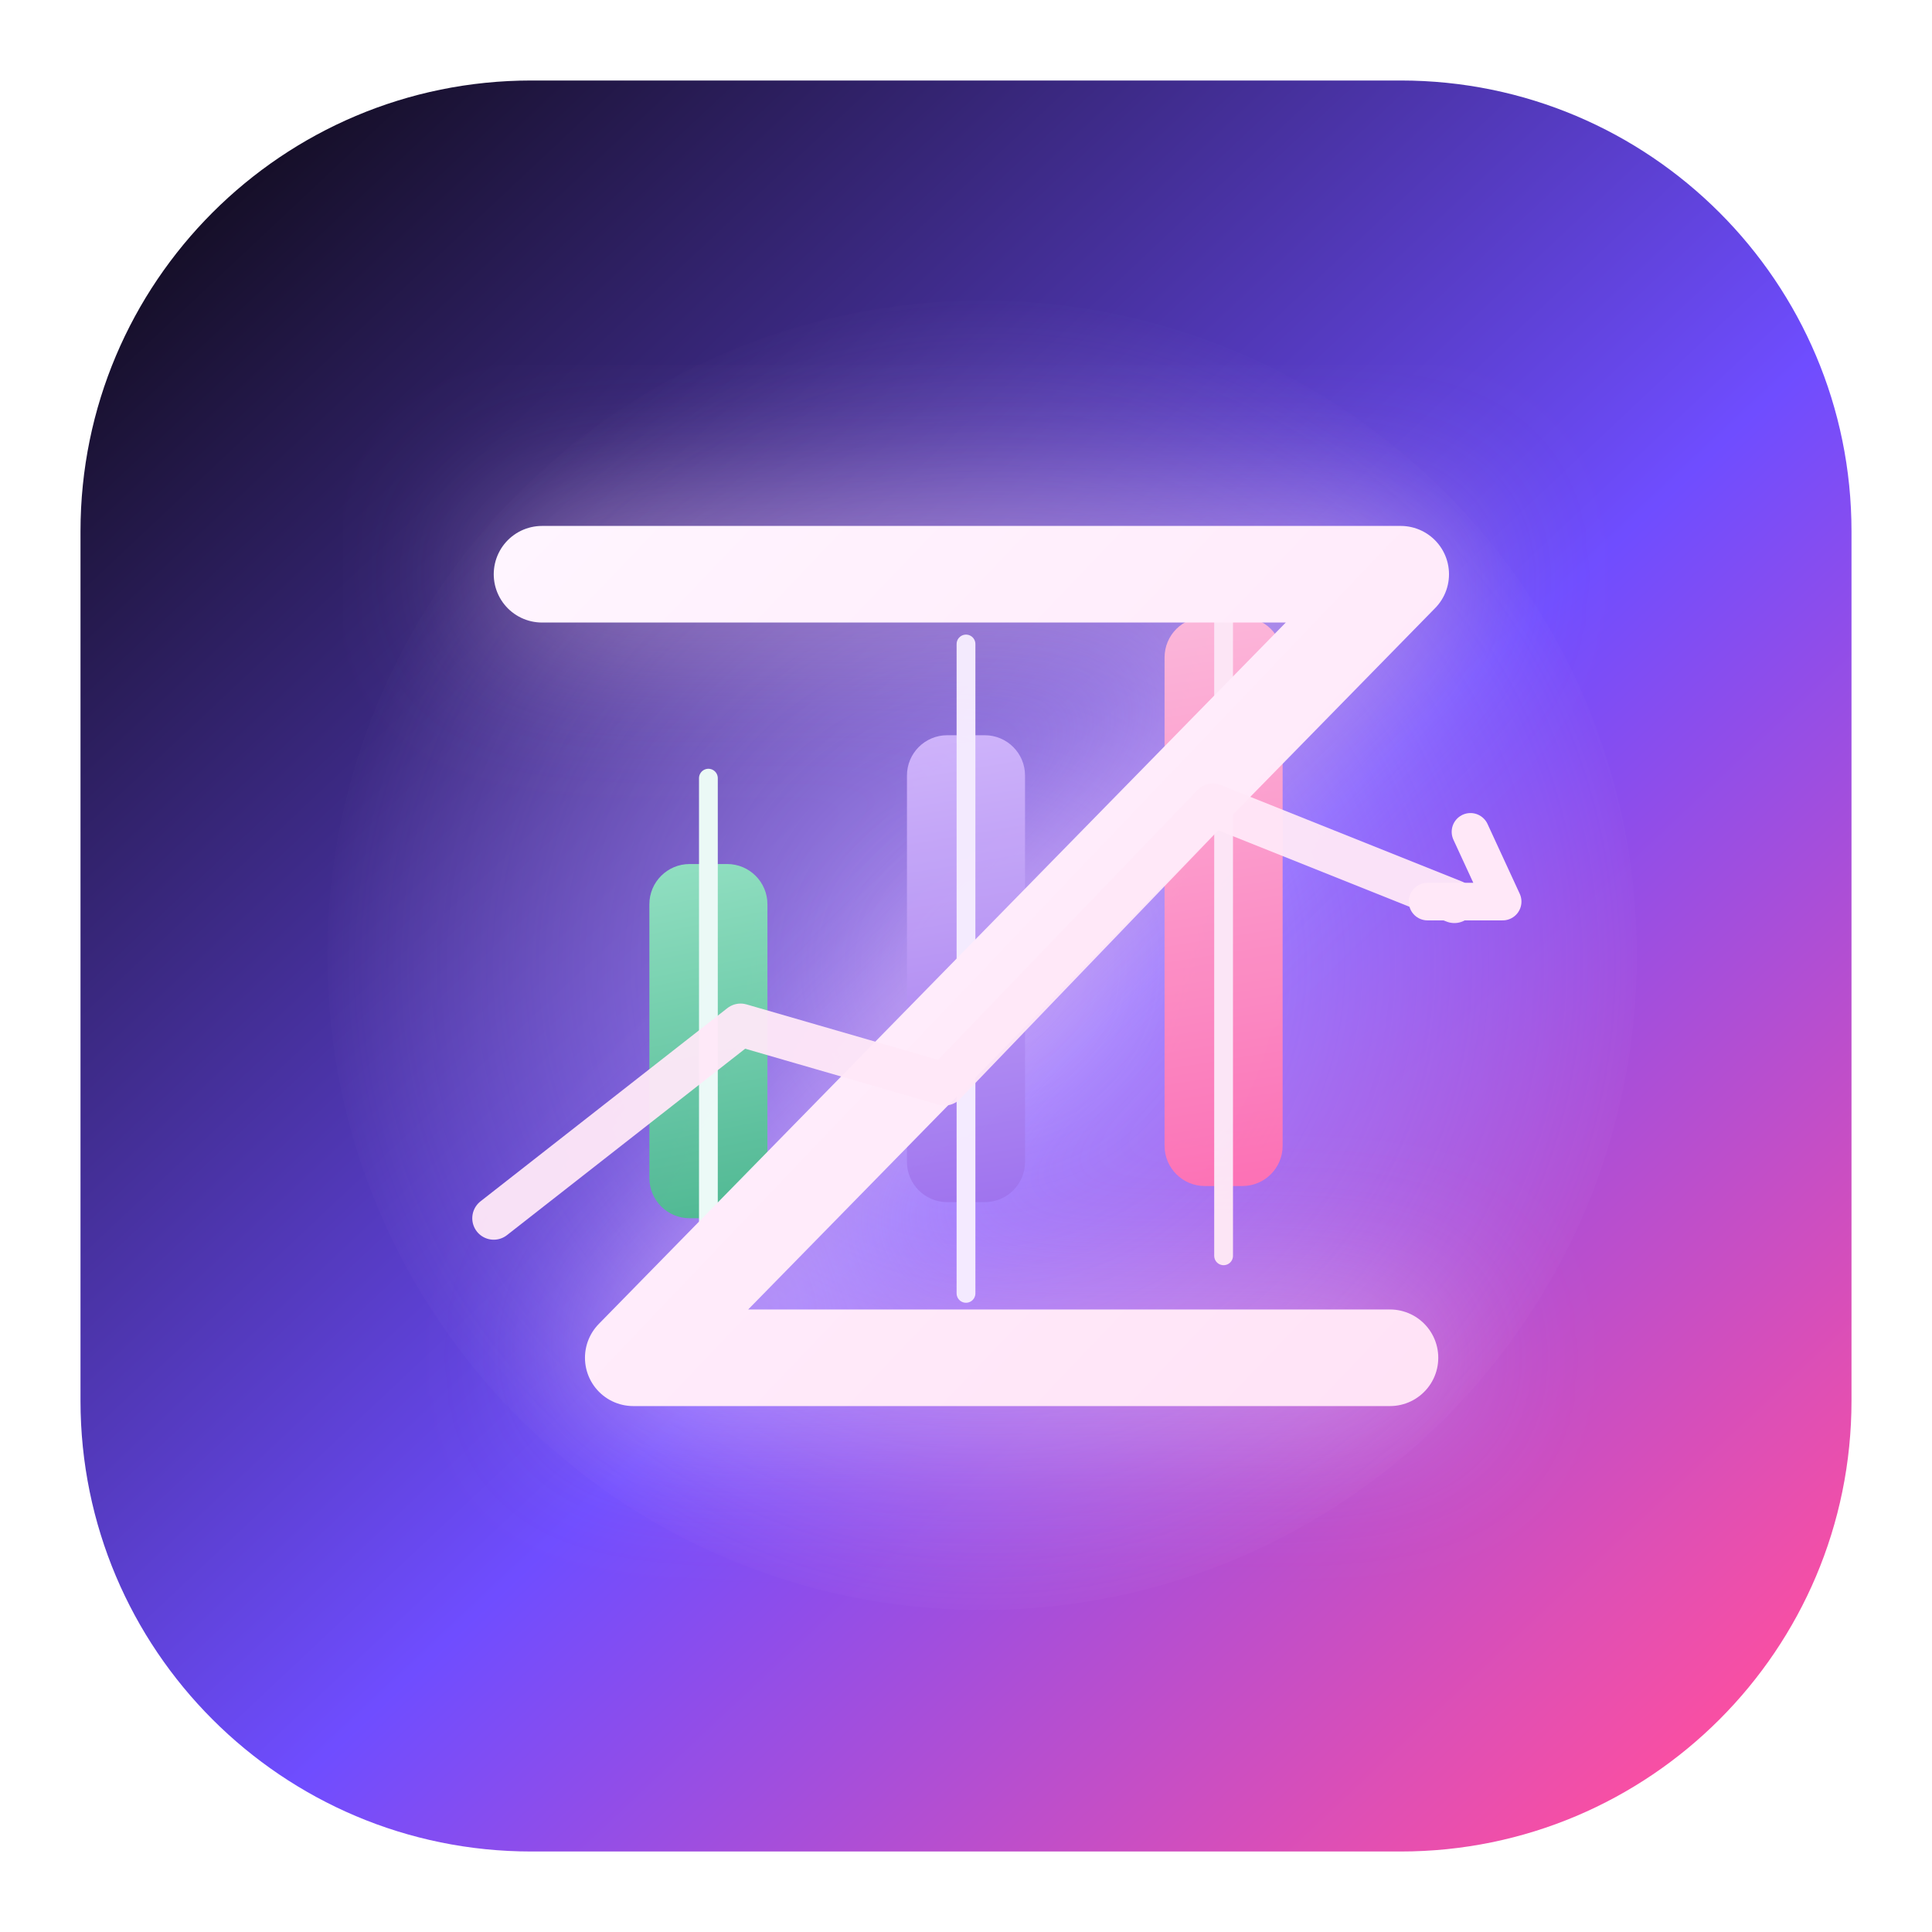
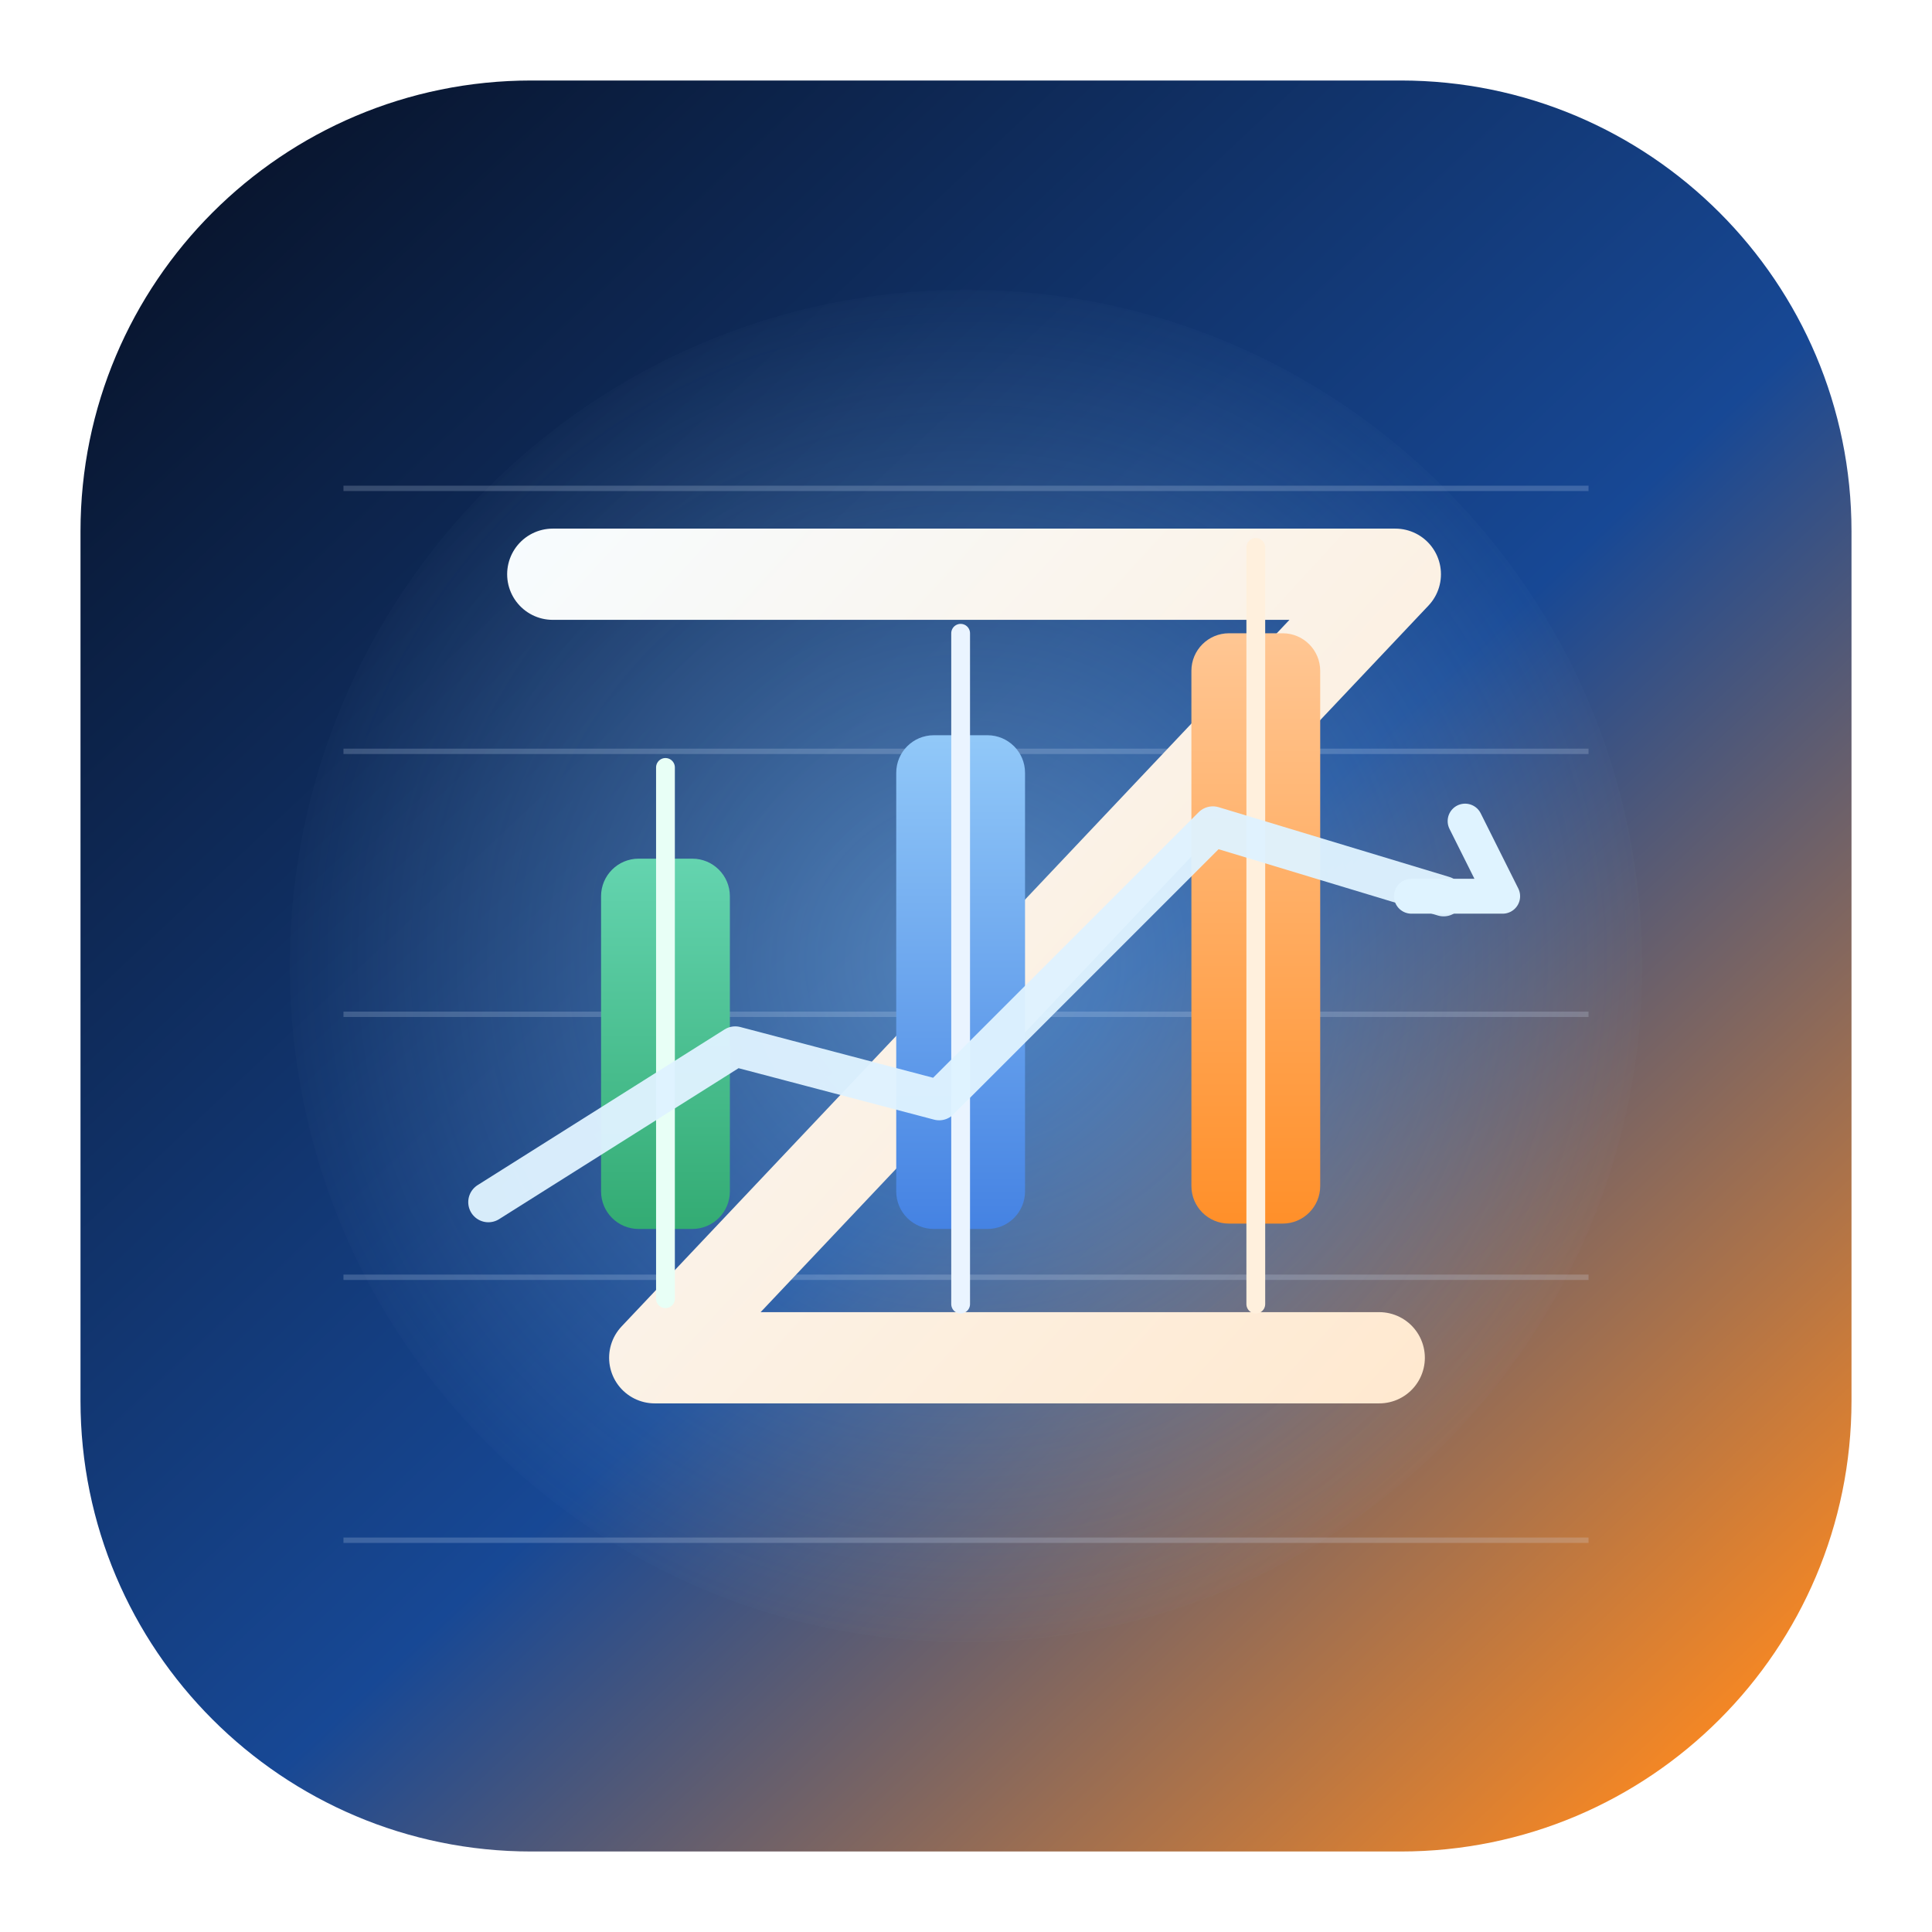
<svg xmlns="http://www.w3.org/2000/svg" width="720" height="720" viewBox="0 0 720 720" fill="none">
  <defs>
-     <linearGradient id="zt-bg" x1="78" y1="62" x2="642" y2="662" gradientUnits="userSpaceOnUse">
-       <stop stop-color="#130D22" />
-       <stop offset="0.56" stop-color="#6F4DFF" />
-       <stop offset="1" stop-color="#FF4F9F" />
+     <linearGradient id="zt-bg" x1="72" y1="64" x2="640" y2="668" gradientUnits="userSpaceOnUse">
+       <stop stop-color="#08142C" />
+       <stop offset="0.55" stop-color="#174895" />
+       <stop offset="1" stop-color="#FF8A1F" />
    </linearGradient>
-     <radialGradient id="zt-glow" cx="0" cy="0" r="1" gradientUnits="userSpaceOnUse" gradientTransform="translate(368 360) rotate(90) scale(250)">
-       <stop stop-color="#F5D6FF" stop-opacity="0.48" />
-       <stop offset="1" stop-color="#F5D6FF" stop-opacity="0" />
+     <radialGradient id="zt-glow" cx="0" cy="0" r="1" gradientUnits="userSpaceOnUse" gradientTransform="translate(360 358) rotate(90) scale(262)">
+       <stop stop-color="#A8DCFF" stop-opacity="0.42" />
+       <stop offset="1" stop-color="#A8DCFF" stop-opacity="0" />
    </radialGradient>
-     <linearGradient id="zt-bar-up" x1="240" y1="282" x2="286" y2="510" gradientUnits="userSpaceOnUse">
-       <stop stop-color="#A6F1CF" />
-       <stop offset="1" stop-color="#2FA87B" />
+     <linearGradient id="zt-z" x1="186" y1="196" x2="530" y2="512" gradientUnits="userSpaceOnUse">
+       <stop stop-color="#F7FCFF" />
+       <stop offset="1" stop-color="#FFE9D0" />
    </linearGradient>
-     <linearGradient id="zt-bar-mid" x1="338" y1="236" x2="384" y2="506" gradientUnits="userSpaceOnUse">
-       <stop stop-color="#DCC5FF" />
-       <stop offset="1" stop-color="#8D5DE8" />
+     <linearGradient id="zt-candle-up" x1="248" y1="250" x2="248" y2="472" gradientUnits="userSpaceOnUse">
+       <stop stop-color="#7DE9CE" />
+       <stop offset="1" stop-color="#2EA76D" />
    </linearGradient>
-     <linearGradient id="zt-bar-hot" x1="434" y1="202" x2="482" y2="502" gradientUnits="userSpaceOnUse">
-       <stop stop-color="#FFC2DE" />
-       <stop offset="1" stop-color="#FF5DA8" />
+     <linearGradient id="zt-candle-mid" x1="358" y1="220" x2="358" y2="472" gradientUnits="userSpaceOnUse">
+       <stop stop-color="#A8DDFF" />
+       <stop offset="1" stop-color="#3F7DE1" />
    </linearGradient>
-     <linearGradient id="zt-z" x1="190" y1="200" x2="536" y2="530" gradientUnits="userSpaceOnUse">
-       <stop stop-color="#FFF5FF" />
-       <stop offset="1" stop-color="#FFE2F6" />
+     <linearGradient id="zt-candle-hot" x1="468" y1="198" x2="468" y2="478" gradientUnits="userSpaceOnUse">
+       <stop stop-color="#FFD0A6" />
+       <stop offset="1" stop-color="#FF8A1F" />
    </linearGradient>
-     <filter id="zt-shadow" x="128" y="136" width="472" height="476" filterUnits="userSpaceOnUse" color-interpolation-filters="sRGB">
-       <feGaussianBlur stdDeviation="28" />
-     </filter>
  </defs>
  <rect x="30" y="30" width="660" height="660" rx="168" fill="url(#zt-bg)" />
-   <circle cx="366" cy="356" r="244" fill="url(#zt-glow)" />
-   <g filter="url(#zt-shadow)" opacity="0.45">
-     <path d="M202 214H522L236 506H518" stroke="#FFD9F3" stroke-width="44" stroke-linecap="round" stroke-linejoin="round" />
+   <circle cx="360" cy="360" r="252" fill="url(#zt-glow)" />
+   <g opacity="0.2">
+     <path d="M128 182H592" stroke="#DDEBFF" stroke-width="2" />
+     <path d="M128 280H592" stroke="#DDEBFF" stroke-width="2" />
+     <path d="M128 378H592" stroke="#DDEBFF" stroke-width="2" />
+     <path d="M128 476H592" stroke="#DDEBFF" stroke-width="2" />
+     <path d="M128 574H592" stroke="#DDEBFF" stroke-width="2" />
  </g>
-   <g opacity="0.96">
-     <rect x="242" y="322" width="44" height="132" rx="15" fill="url(#zt-bar-up)" />
-     <path d="M264 290V488" stroke="#EFFFF8" stroke-width="7" stroke-linecap="round" />
-     <rect x="338" y="274" width="44" height="174" rx="15" fill="url(#zt-bar-mid)" />
-     <path d="M360 240V482" stroke="#F7EEFF" stroke-width="7" stroke-linecap="round" />
-     <rect x="434" y="230" width="44" height="212" rx="15" fill="url(#zt-bar-hot)" />
-     <path d="M456 202V468" stroke="#FFE9F6" stroke-width="7" stroke-linecap="round" />
+   <path d="M206 214H520L244 506H514" stroke="url(#zt-z)" stroke-width="34" stroke-linecap="round" stroke-linejoin="round" />
+   <g>
+     <rect x="224" y="320" width="48" height="138" rx="14" fill="url(#zt-candle-up)" />
+     <path d="M248 286V484" stroke="#E8FFF6" stroke-width="7" stroke-linecap="round" />
+     <rect x="334" y="274" width="48" height="184" rx="14" fill="url(#zt-candle-mid)" />
+     <path d="M358 236V486" stroke="#EAF4FF" stroke-width="7" stroke-linecap="round" />
+     <rect x="444" y="236" width="48" height="220" rx="14" fill="url(#zt-candle-hot)" />
+     <path d="M468 204V486" stroke="#FFF0DD" stroke-width="7" stroke-linecap="round" />
  </g>
-   <path d="M202 214H522L236 506H518" stroke="url(#zt-z)" stroke-width="36" stroke-linecap="round" stroke-linejoin="round" />
-   <path d="M184 454L276 382L352 404L452 300L542 336" stroke="#FFE8F8" stroke-width="16" stroke-linecap="round" stroke-linejoin="round" opacity="0.95" />
-   <path d="M532 336L560 336L548 310" fill="none" stroke="#FFE8F8" stroke-width="14" stroke-linecap="round" stroke-linejoin="round" />
+   <path d="M182 448L274 390L350 410L452 308L538 334" stroke="#DFF3FF" stroke-width="15" stroke-linecap="round" stroke-linejoin="round" opacity="0.96" />
+   <path d="M526 334L560 334L546 306" fill="none" stroke="#DFF3FF" stroke-width="13" stroke-linecap="round" stroke-linejoin="round" />
</svg>
